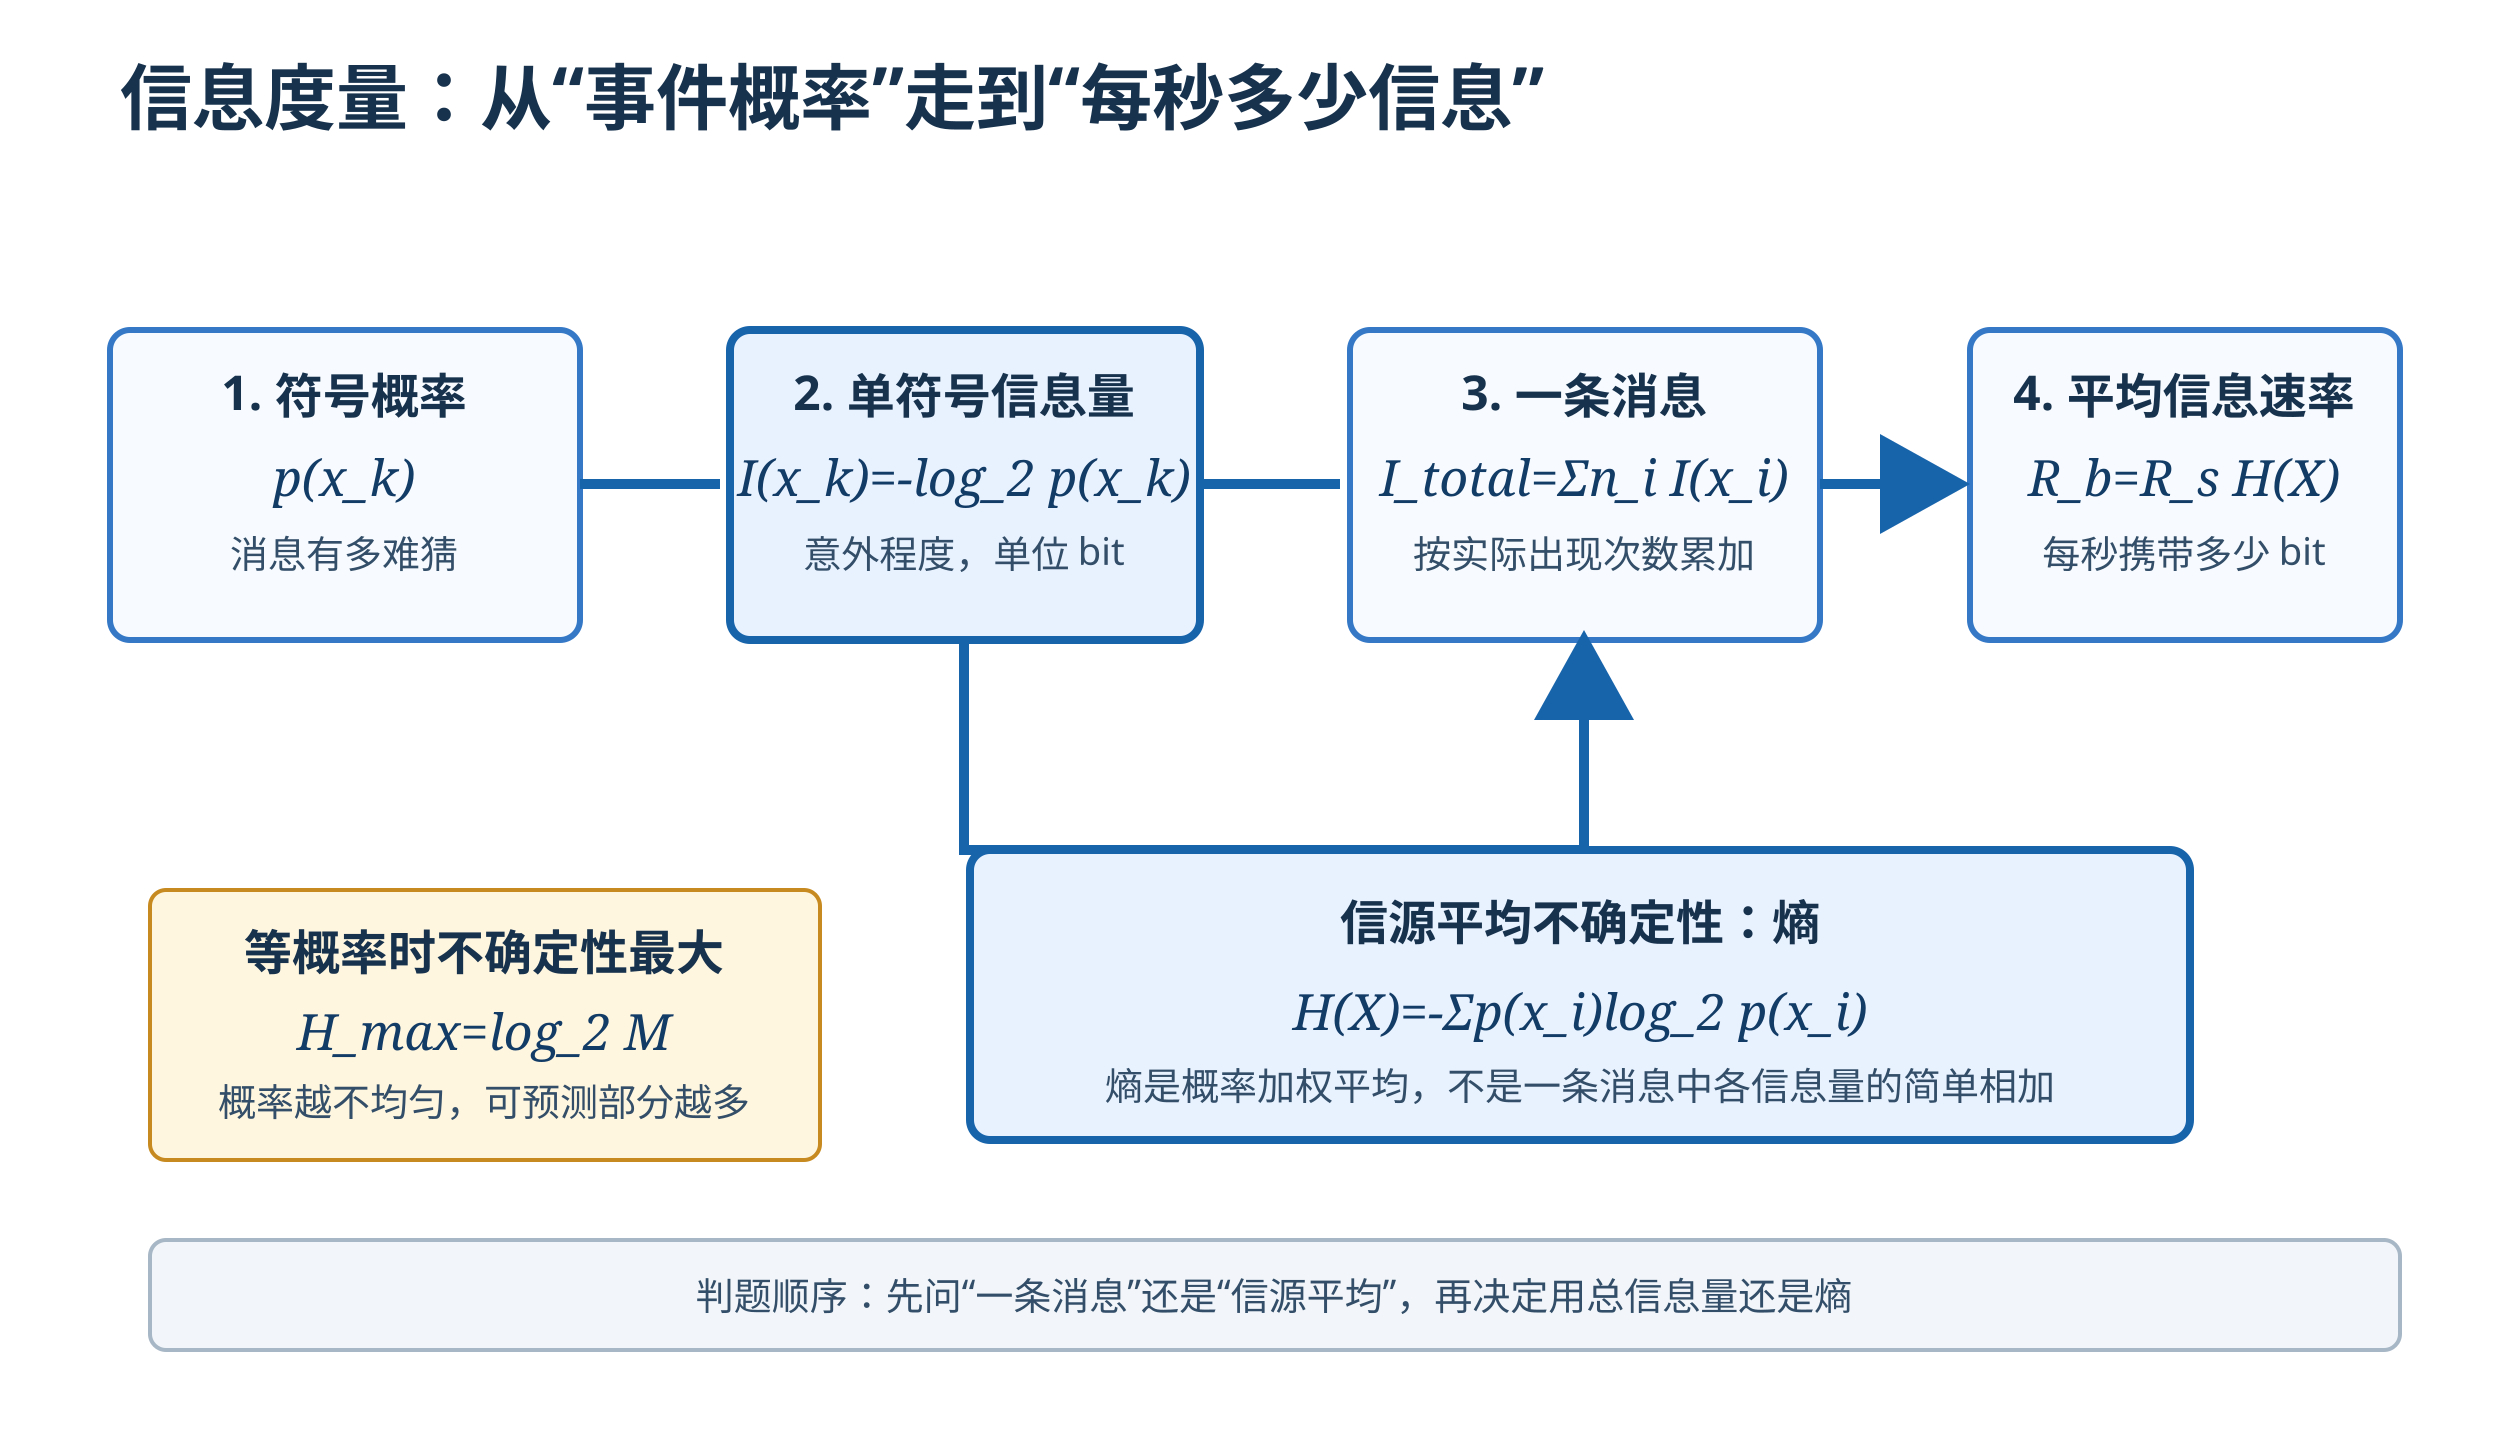
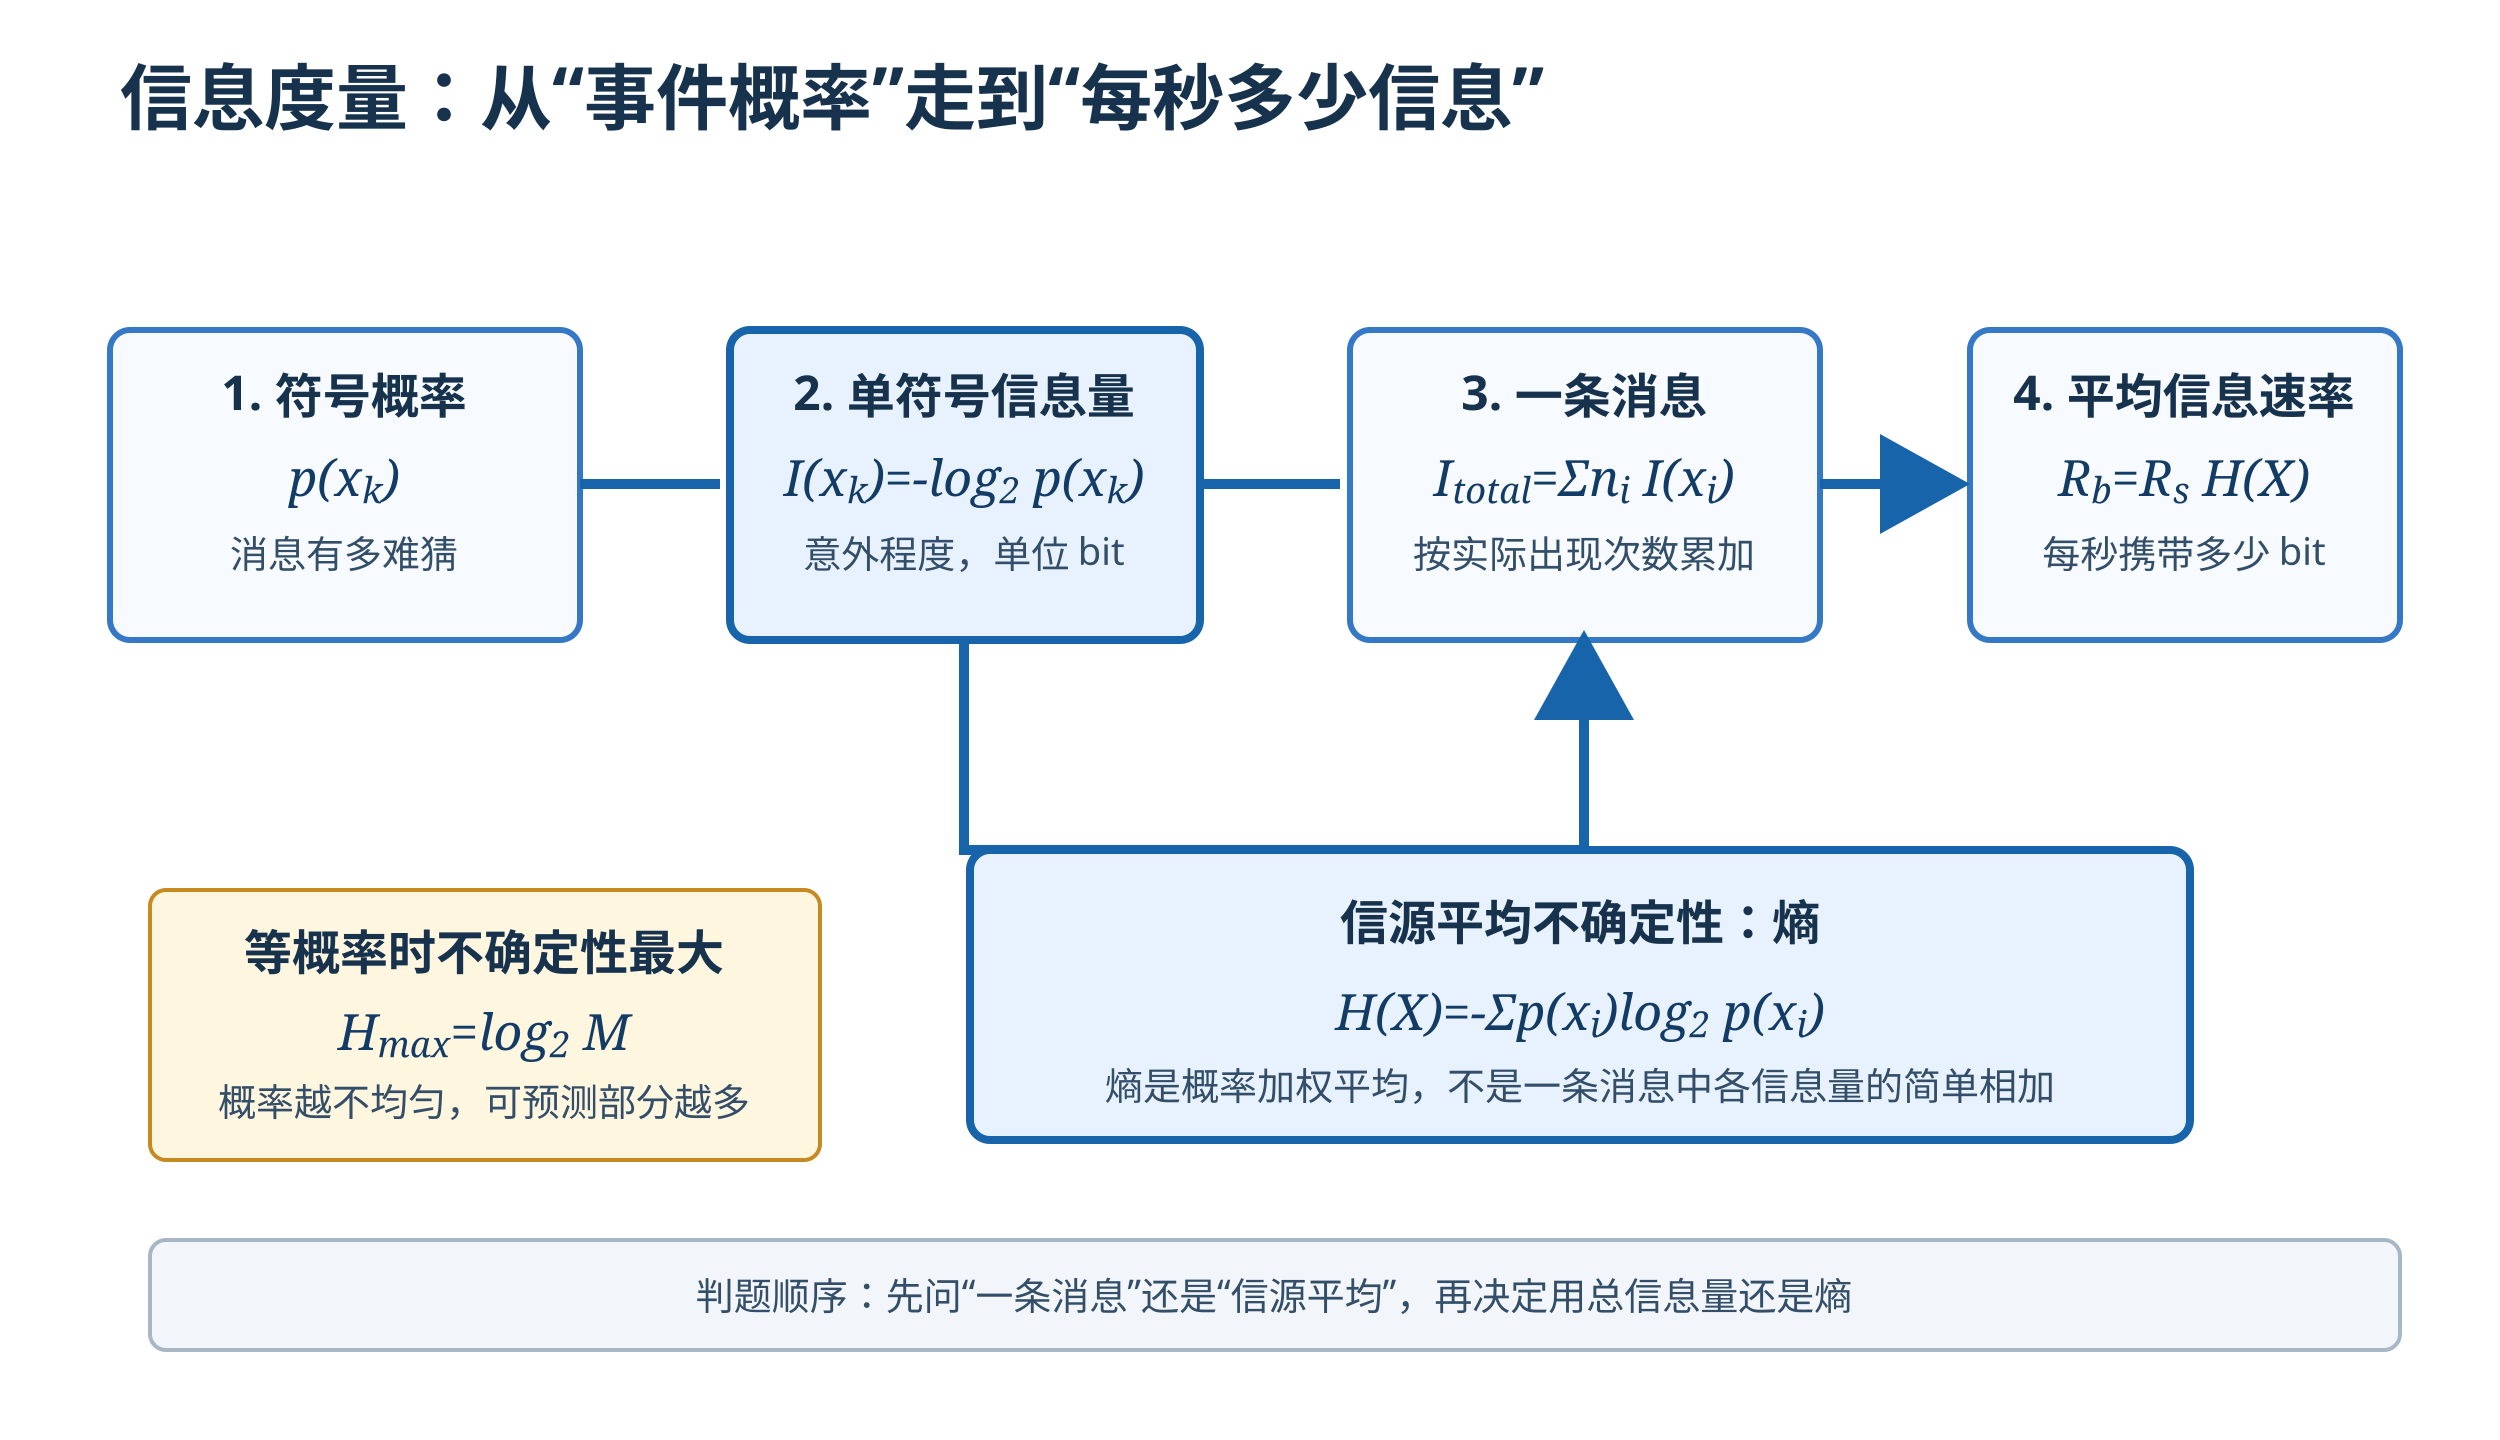
<svg xmlns="http://www.w3.org/2000/svg" width="1250" height="720" viewBox="0 0 1250 720" role="img" aria-labelledby="title desc">
  <defs>
    <style>
      .title { font: 700 36px "Microsoft YaHei", sans-serif; fill: #17324d; }
      .h { font: 700 24px "Microsoft YaHei", sans-serif; fill: #17324d; }
      .t { font: 19px "Microsoft YaHei", sans-serif; fill: #334e68; }
      .m { font: italic 25px Georgia, serif; fill: #123b66; }
      .box { fill: #f7fbff; stroke: #3478c6; stroke-width: 3; rx: 10; }
      .focus { fill: #e8f2ff; stroke: #1864ab; stroke-width: 4; rx: 10; }
      .arrow { fill: none; stroke: #1864ab; stroke-width: 5; marker-end: url(#a); }
      .note { fill: #fff6df; stroke: #c78a20; stroke-width: 2; rx: 8; }
    </style>
    <marker id="a" markerWidth="10" markerHeight="10" refX="8" refY="5" orient="auto">
      <path d="M0 0L9 5L0 10Z" fill="#1864ab" />
    </marker>
  </defs>
  <rect width="1250" height="720" fill="#ffffff" />
  <text x="60" y="62" class="title">信息度量：从“事件概率”走到“每秒多少信息”</text>
  <rect x="55" y="165" width="235" height="155" class="box" />
  <text x="172" y="205" text-anchor="middle" class="h">1. 符号概率</text>
-   <text x="172" y="248" text-anchor="middle" class="m">p(x_k)</text>
+   <text x="172" y="248" text-anchor="middle" class="m">p(x<tspan baseline-shift="sub" font-size="0.72em">k</tspan>)</text>
  <text x="172" y="284" text-anchor="middle" class="t">消息有多难猜</text>
  <rect x="365" y="165" width="235" height="155" class="focus" />
  <text x="482" y="205" text-anchor="middle" class="h">2. 单符号信息量</text>
-   <text x="482" y="248" text-anchor="middle" class="m">I(x_k)=-log_2 p(x_k)</text>
+   <text x="482" y="248" text-anchor="middle" class="m">I(x<tspan baseline-shift="sub" font-size="0.72em">k</tspan>)=-log<tspan baseline-shift="sub" font-size="0.72em">2</tspan> p(x<tspan baseline-shift="sub" font-size="0.72em">k</tspan>)</text>
  <text x="482" y="284" text-anchor="middle" class="t">意外程度，单位 bit</text>
  <rect x="675" y="165" width="235" height="155" class="box" />
  <text x="792" y="205" text-anchor="middle" class="h">3. 一条消息</text>
-   <text x="792" y="248" text-anchor="middle" class="m">I_total=Σn_i I(x_i)</text>
+   <text x="792" y="248" text-anchor="middle" class="m">I<tspan baseline-shift="sub" font-size="0.72em">total</tspan>=Σn<tspan baseline-shift="sub" font-size="0.72em">i</tspan> I(x<tspan baseline-shift="sub" font-size="0.72em">i</tspan>)</text>
  <text x="792" y="284" text-anchor="middle" class="t">按实际出现次数累加</text>
  <rect x="985" y="165" width="215" height="155" class="box" />
  <text x="1092" y="205" text-anchor="middle" class="h">4. 平均信息速率</text>
-   <text x="1092" y="248" text-anchor="middle" class="m">R_b=R_s H(X)</text>
+   <text x="1092" y="248" text-anchor="middle" class="m">R<tspan baseline-shift="sub" font-size="0.72em">b</tspan>=R<tspan baseline-shift="sub" font-size="0.72em">s</tspan> H(X)</text>
  <text x="1092" y="284" text-anchor="middle" class="t">每秒携带多少 bit</text>
  <path d="M290 242H360M600 242H670M910 242H980" class="arrow" />
  <path d="M482 320V425H792V320" class="arrow" />
  <rect x="485" y="425" width="610" height="145" class="focus" />
  <text x="790" y="470" text-anchor="middle" class="h">信源平均不确定性：熵</text>
-   <text x="790" y="515" text-anchor="middle" class="m">H(X)=-Σp(x_i)log_2 p(x_i)</text>
+   <text x="790" y="515" text-anchor="middle" class="m">H(X)=-Σp(x<tspan baseline-shift="sub" font-size="0.72em">i</tspan>)log<tspan baseline-shift="sub" font-size="0.72em">2</tspan> p(x<tspan baseline-shift="sub" font-size="0.72em">i</tspan>)</text>
  <text x="790" y="550" text-anchor="middle" class="t">熵是概率加权平均，不是一条消息中各信息量的简单相加</text>
  <rect x="75" y="445" width="335" height="135" class="note" />
  <text x="242" y="485" text-anchor="middle" class="h">等概率时不确定性最大</text>
-   <text x="242" y="525" text-anchor="middle" class="m">H_max=log_2 M</text>
+   <text x="242" y="525" text-anchor="middle" class="m">H<tspan baseline-shift="sub" font-size="0.72em">max</tspan>=log<tspan baseline-shift="sub" font-size="0.72em">2</tspan> M</text>
  <text x="242" y="558" text-anchor="middle" class="t">概率越不均匀，可预测部分越多</text>
  <rect x="75" y="620" width="1125" height="55" fill="#f2f6fa" stroke="#a8b7c5" stroke-width="2" rx="8" />
  <text x="637" y="655" text-anchor="middle" class="t">判题顺序：先问“一条消息”还是“信源平均”，再决定用总信息量还是熵</text>
</svg>
